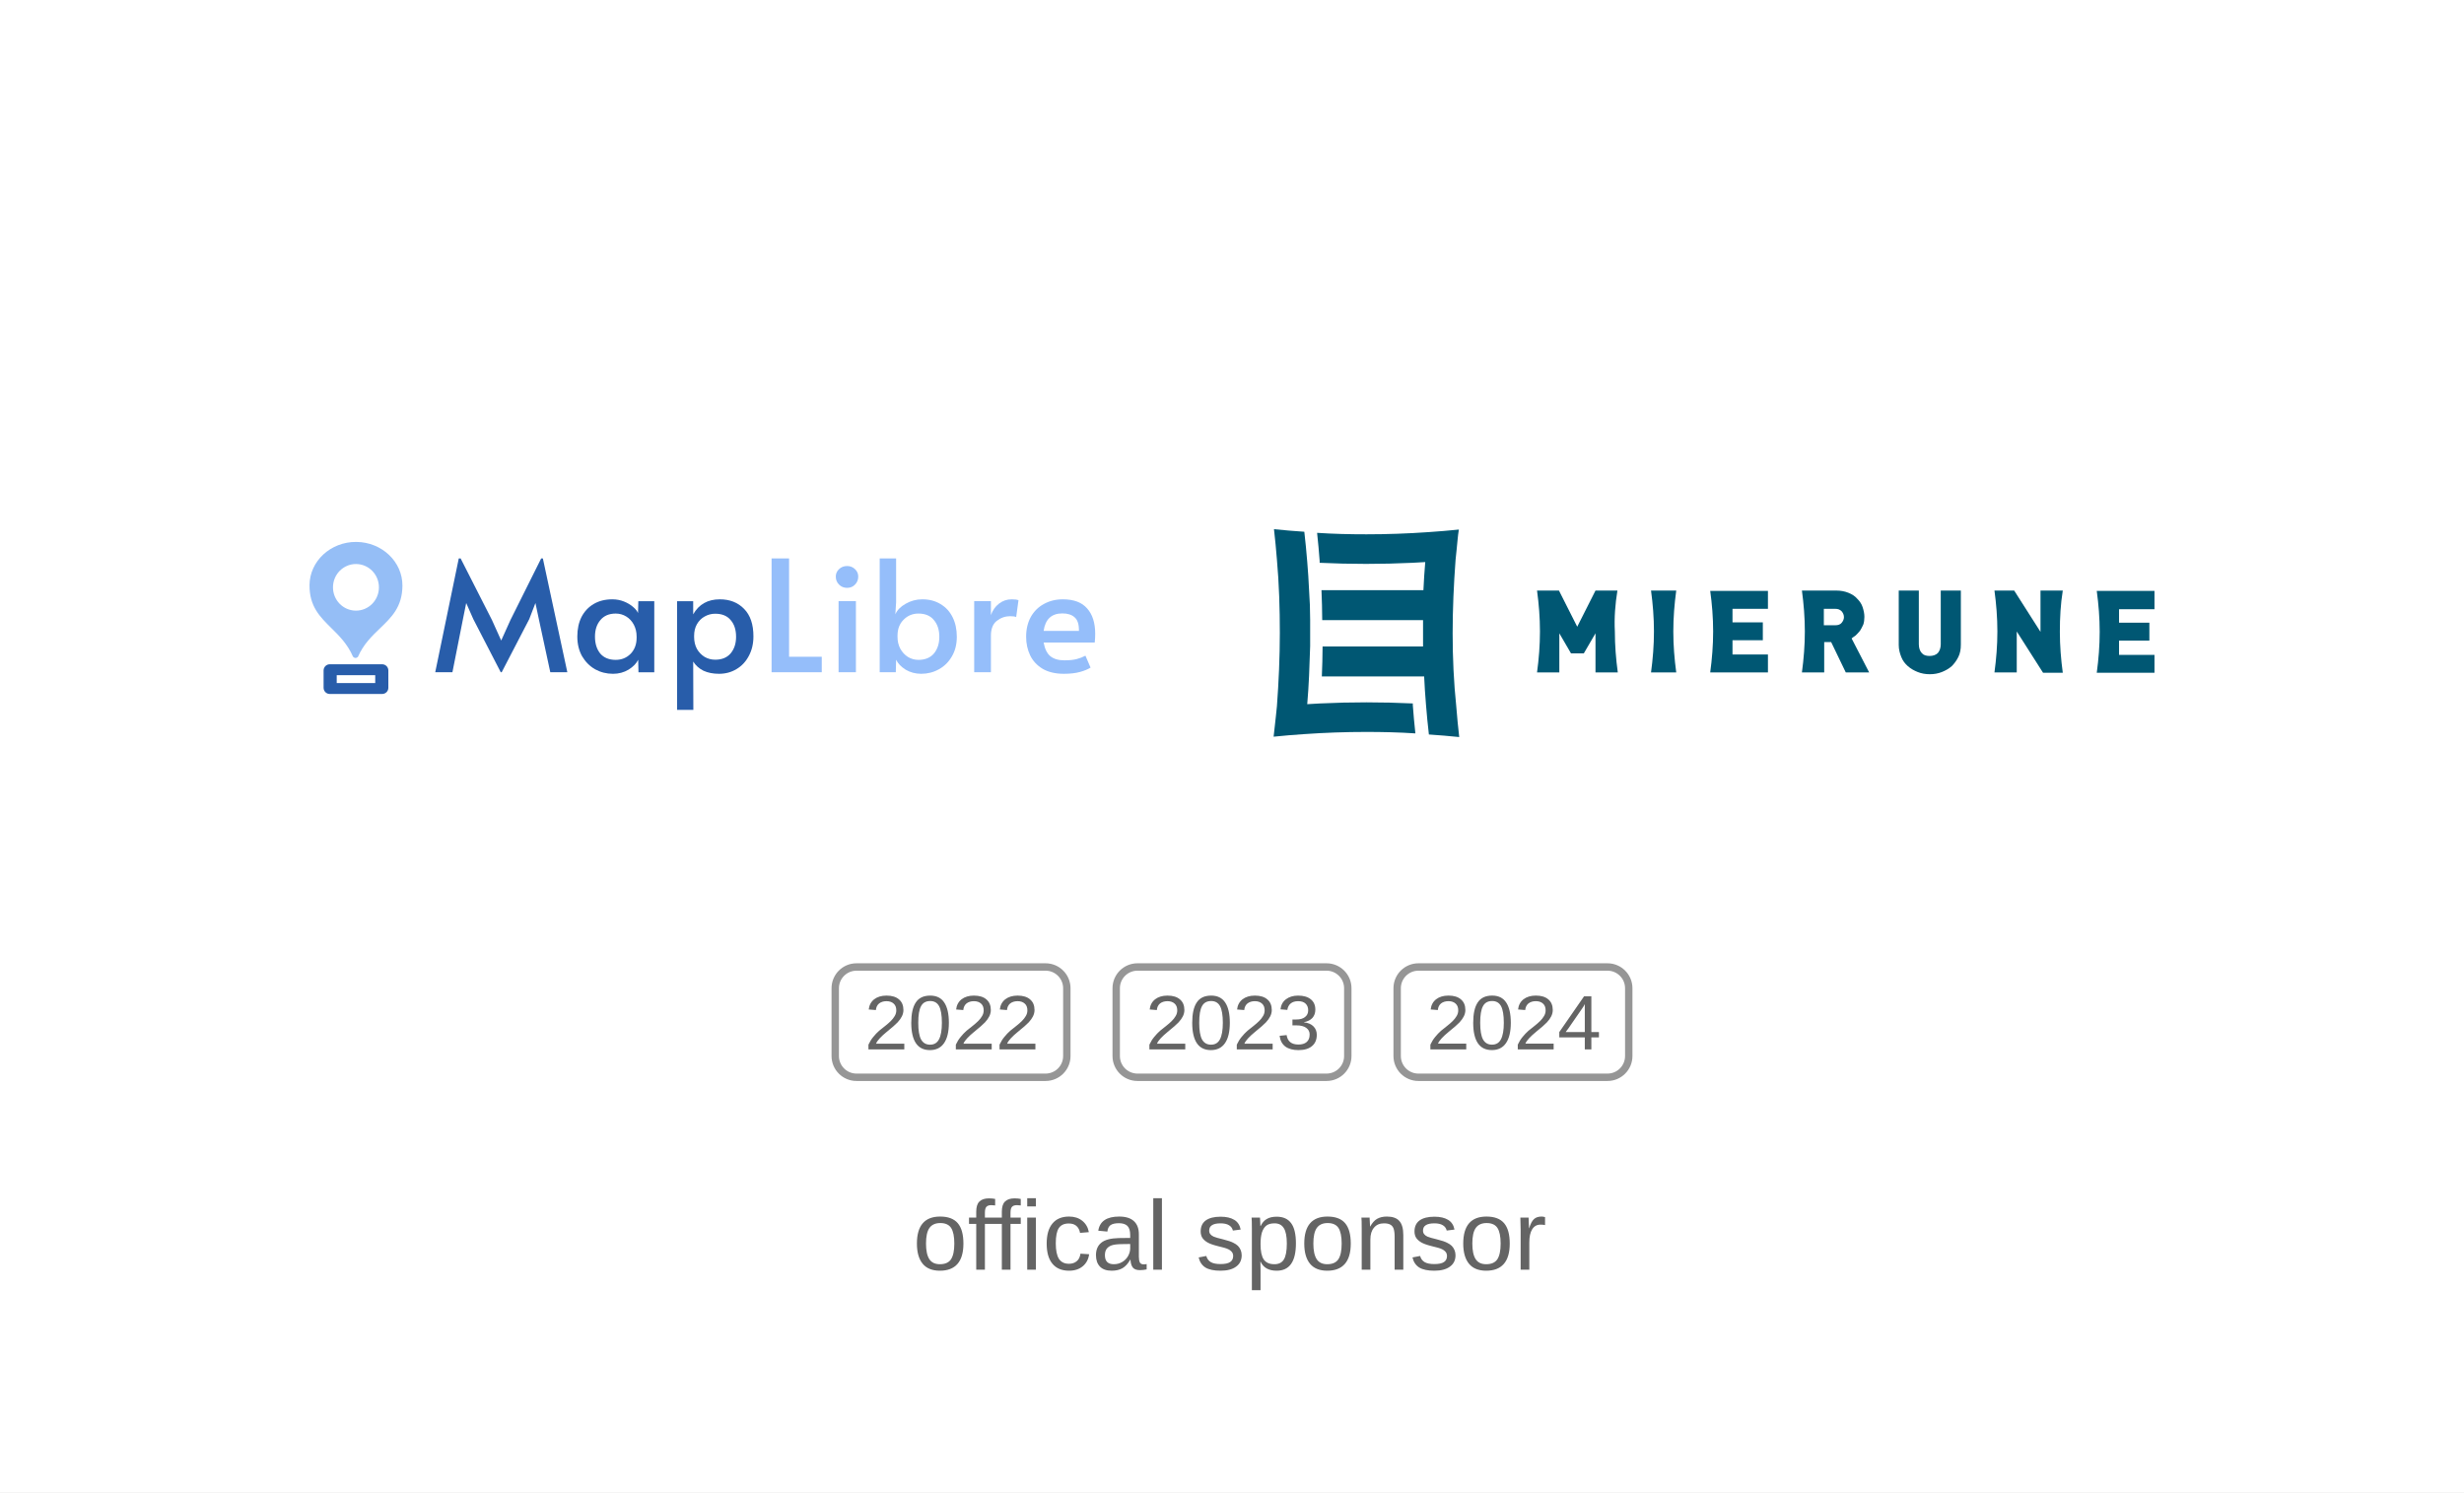
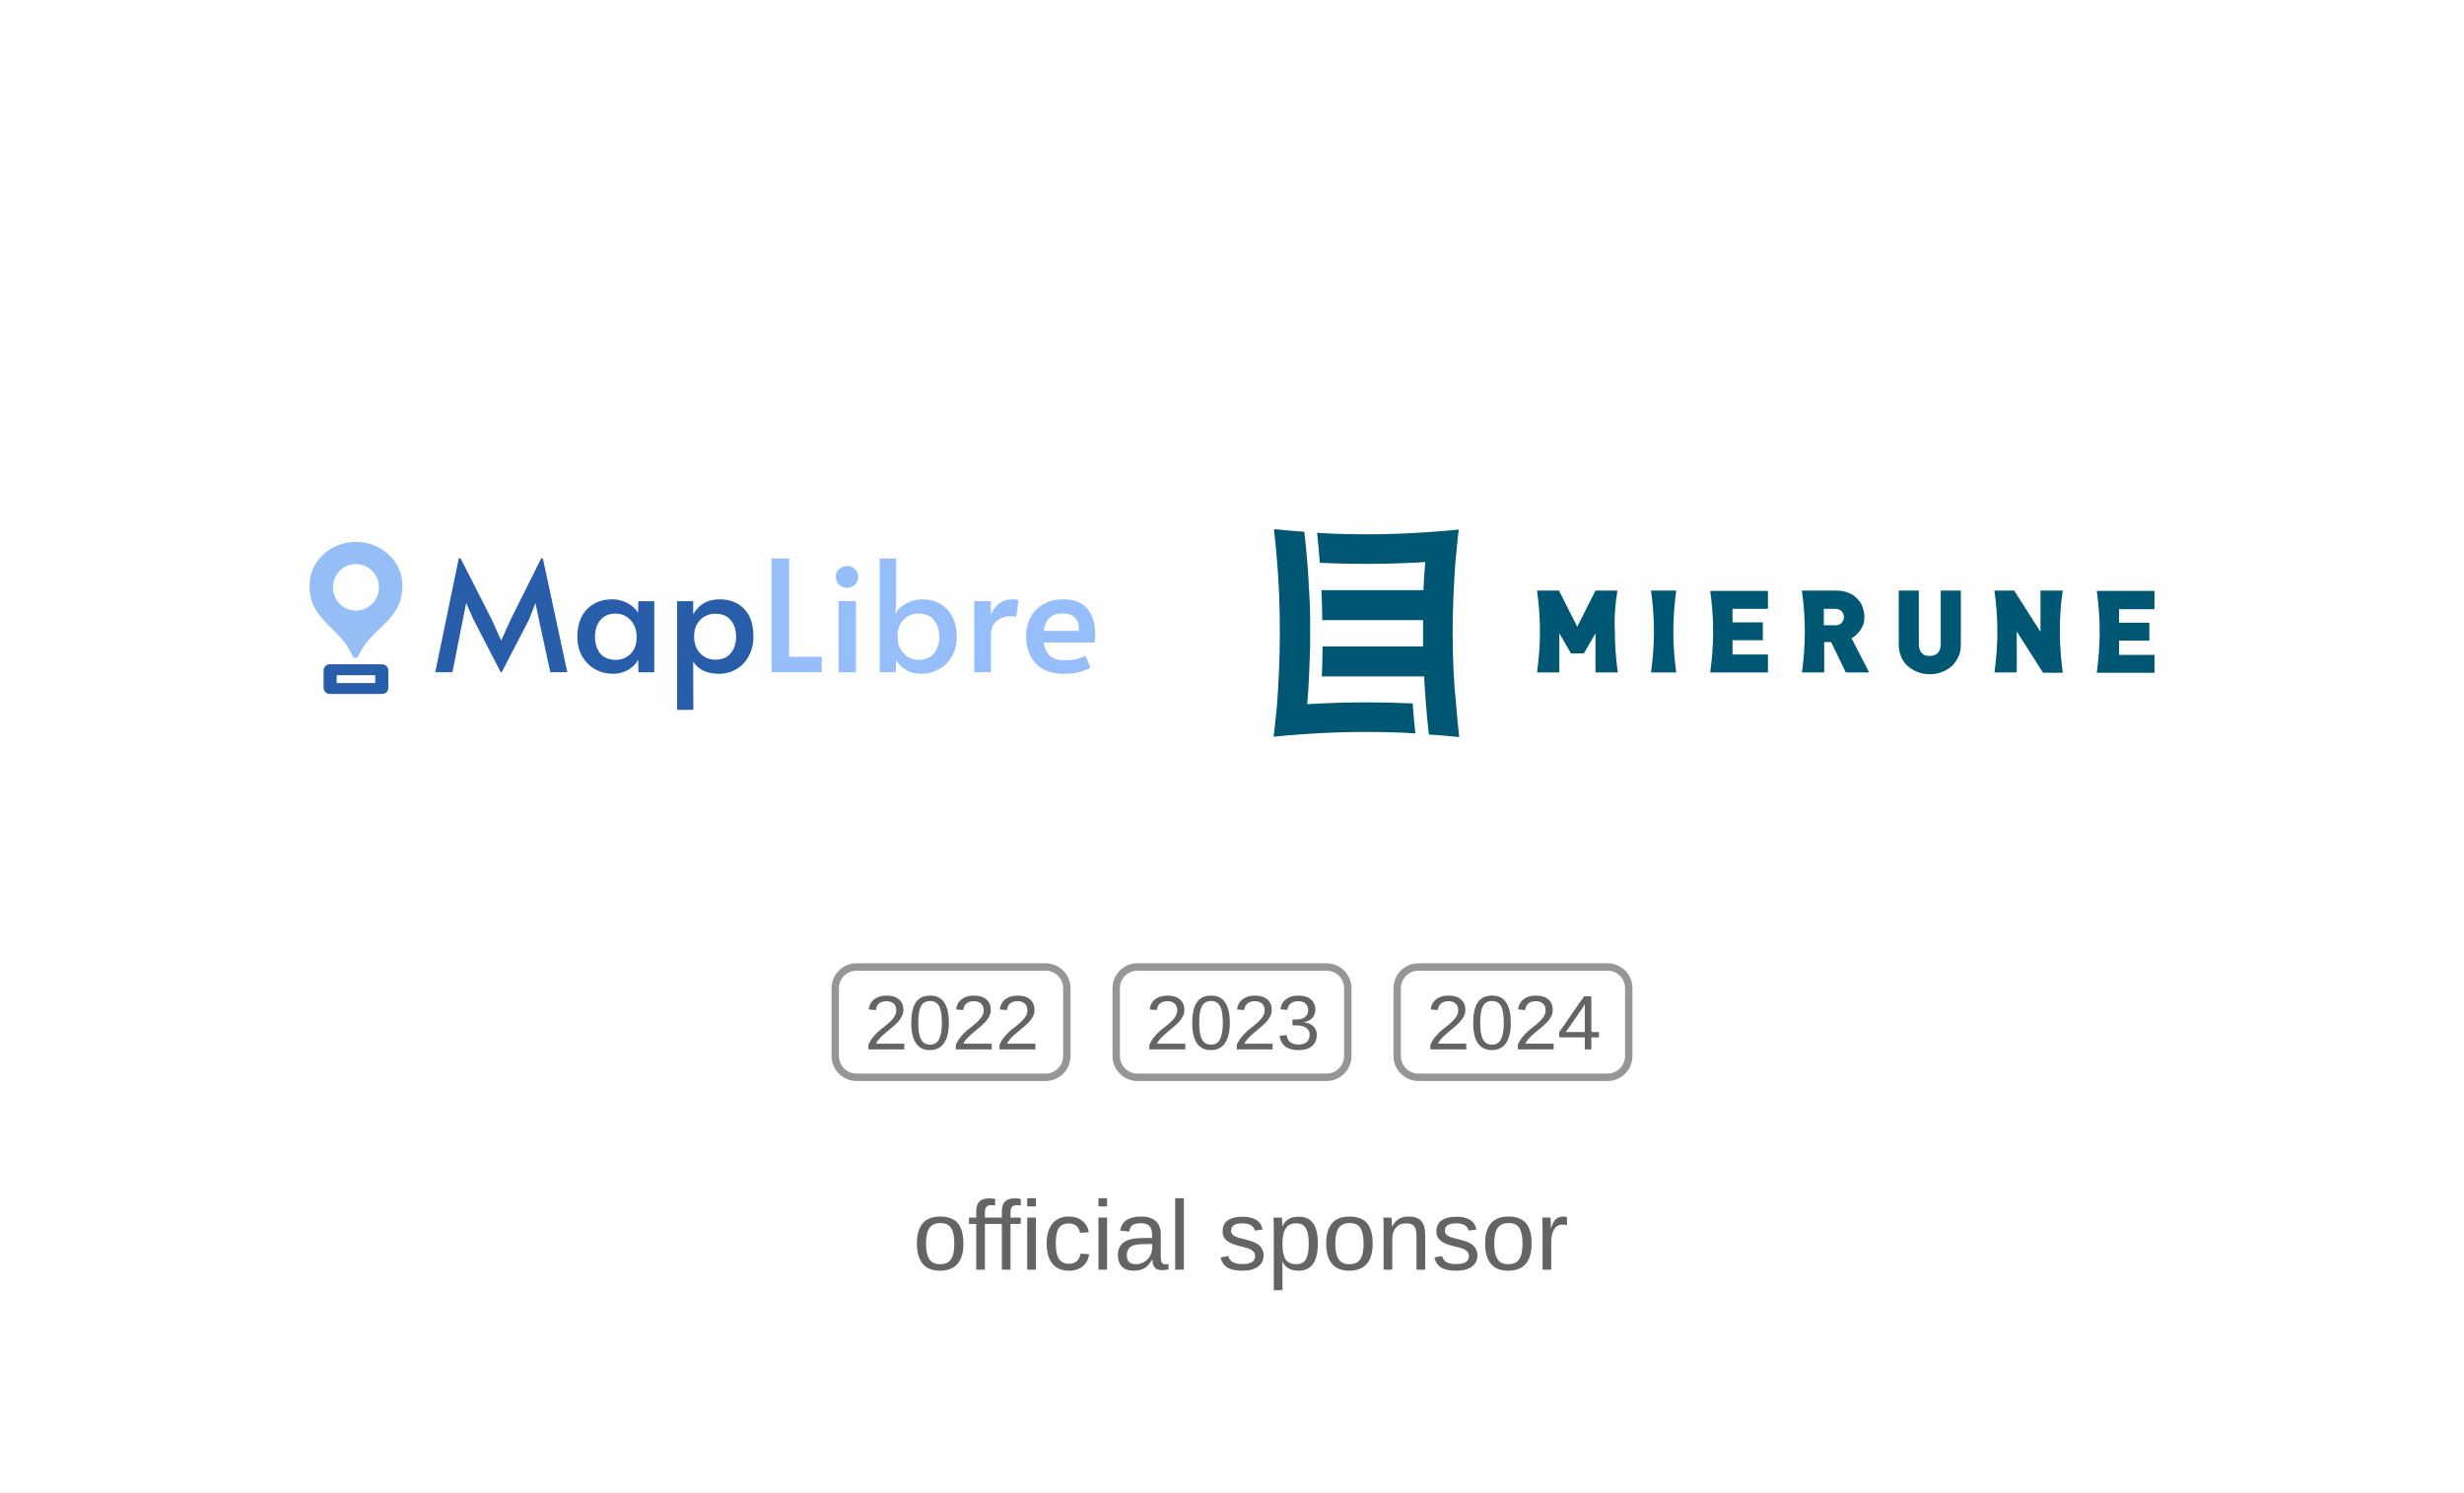
<svg xmlns="http://www.w3.org/2000/svg" id="maplibre" width="266.575" height="161.471" viewBox="0 0 266.575 161.471" version="1.1" style="fill:none">
  <defs id="defs25">
    <style id="style872">.cls-1{fill:none;}.cls-2{fill:#1c2b33;}.cls-3{clip-path:url(#clip-path);}.cls-4{clip-path:url(#clip-path-2);}.cls-5{fill:url(#linear-gradient);}</style>
    <clipPath id="clip-path">
      <path id="path874" d="m 2079.995,1000 c -123.391,0 -219.848,92.936 -307.164,210.993 C 1652.842,1058.215 1552.495,1000 1432.409,1000 c -244.828,0 -432.414,318.621 -432.414,655.862 0,211.034 102.096,344.138 273.103,344.138 123.081,0 211.6,-58.026 368.966,-333.103 0,0 65.597,-115.841 110.725,-195.639 q 23.72,38.298 49.965,82.535 l 73.793,124.138 C 2020.294,1918.479 2100.385,2000 2245.512,2000 c 166.596,0 259.31,-134.923 259.31,-350.345 C 2504.823,1296.552 2313.007,1000 2079.995,1000 Z m -557.931,592.414 c -127.586,200 -171.724,244.828 -242.759,244.828 -73.103,0 -116.552,-64.178 -116.552,-178.621 0,-244.828 122.069,-495.172 267.586,-495.172 78.801,0 144.654,45.51 245.522,189.913 -95.779,146.911 -153.798,239.052 -153.798,239.052 z m 481.528,-25.178 -88.23,-147.148 q -35.815,-58.248 -68.838,-107.23 c 79.52,-122.735 145.113,-183.892 223.126,-183.892 162.069,0 291.724,238.621 291.724,531.724 0,111.724 -36.593,176.552 -112.414,176.552 -72.671,-3e-4 -107.387,-47.994 -245.368,-270.006 z" class="cls-1" style="fill:none" />
    </clipPath>
    <clipPath id="clip-path-2">
      <rect id="rect877" height="1010" width="1514.828" y="995" x="994.995" class="cls-1" style="fill:none" />
    </clipPath>
    <linearGradient gradientUnits="userSpaceOnUse" y2="987.277" x2="1449.08" y1="1532.941" x1="1865.507" id="linear-gradient" gradientTransform="translate(-3855.318,-955.4527)">
      <stop id="stop880" stop-color="#0869e1" offset="0.134" />
      <stop id="stop882" stop-color="#0064e0" offset="0.873" />
    </linearGradient>
  </defs>
  <rect y="0" x="0" height="161.471" width="266.575" id="rect857" style="opacity:1;fill:#ffffff;fill-opacity:1;stroke:none;stroke-width:1.134;stroke-linecap:butt;stroke-linejoin:bevel;stroke-miterlimit:4;stroke-dasharray:none;stroke-dashoffset:0;stroke-opacity:1" />
  <text id="text865" y="82.458" x="-23.876" style="font-style:normal;font-variant:normal;font-weight:normal;font-stretch:normal;font-size:48px;line-height:1.25;font-family:serif;-inkscape-font-specification:serif;font-variant-ligatures:normal;font-variant-caps:normal;font-variant-numeric:normal;font-feature-settings:normal;text-align:start;letter-spacing:0px;word-spacing:0px;writing-mode:lr-tb;text-anchor:start;fill:#000000;fill-opacity:1;stroke:none" xml:space="preserve">
    <tspan y="126.132" x="-23.876" id="tspan863" />
  </text>
  <g id="Artboard_outline" data-name="Artboard outline" transform="translate(-3838.631,-909.0432)">
    <rect style="fill:none" y="0" class="cls-1" x="-0.005" width="6962.365" height="3000" id="rect887" />
  </g>
  <text xml:space="preserve" style="font-style:normal;font-variant:normal;font-weight:normal;font-stretch:normal;font-size:10.667px;line-height:1.25;font-family:serif;-inkscape-font-specification:serif;font-variant-ligatures:normal;font-variant-caps:normal;font-variant-numeric:normal;font-feature-settings:normal;text-align:start;letter-spacing:0px;word-spacing:0px;writing-mode:lr-tb;text-anchor:start;fill:#646464;fill-opacity:1;stroke:none" x="98.746" y="137.383" id="text1053">
-     <tspan id="tspan1051" x="98.746" y="137.383" style="font-style:normal;font-variant:normal;font-weight:normal;font-stretch:normal;font-family:arial;-inkscape-font-specification:arial;fill:#646464;fill-opacity:1">offical sponsor</tspan>
+     <tspan id="tspan1051" x="98.746" y="137.383" style="font-style:normal;font-variant:normal;font-weight:normal;font-stretch:normal;font-family:arial;-inkscape-font-specification:arial;fill:#646464;fill-opacity:1">official sponsor</tspan>
  </text>
  <text xml:space="preserve" style="font-style:normal;font-variant:normal;font-weight:normal;font-stretch:normal;font-size:10.667px;line-height:1.25;font-family:serif;-inkscape-font-specification:serif;font-variant-ligatures:normal;font-variant-caps:normal;font-variant-numeric:normal;font-feature-settings:normal;text-align:start;letter-spacing:0px;word-spacing:0px;writing-mode:lr-tb;text-anchor:start;fill:#000000;fill-opacity:1;stroke:none" x="143.07" y="137.8" id="text1075">
    <tspan id="tspan1073" x="143.07" y="147.505" />
  </text>
  <g transform="translate(184.5998,51.08501)" id="g24">
    <path class="st1" d="M 52.2,61.7 C 48,61.5 43.7,61.4 39.5,61.4 c -4.2,0 -8.5,0.1 -12.7,0.3 -1.2,0.1 -2.3,0.1 -3.5,0.2 0.2,-2.6 0.4,-5.1 0.5,-7.7 0.1,-2.7 0.2,-5.4 0.3,-8.2 0,-1.2 0,-2.4 0,-3.6 0,-1.2 0,-2.4 0,-3.6 0,-2.7 -0.1,-5.4 -0.3,-8.2 C 23.7,28 23.5,25.5 23.3,22.9 23.1,20.2 22.8,17.4 22.5,14.7 19.7,14.5 17,14.3 14.2,14 c 0.3,2.8 0.6,5.5 0.8,8.3 0.6,6.7 0.8,13.4 0.8,20.1 0,6.6 -0.3,13.4 -0.8,20.1 -0.1,1 -0.2,1.9 -0.3,2.9 -0.2,1.8 -0.4,3.6 -0.6,5.4 2.8,-0.3 5.5,-0.5 8.3,-0.7 5.7,-0.4 11.4,-0.6 17,-0.6 4.5,0 9,0.1 13.5,0.4 -0.3,-2.6 -0.5,-5.2 -0.7,-7.7 0,-0.2 0,-0.3 0,-0.5" id="path6-6" />
    <path class="st1" d="m 63.1,42.5 c 0,-6.6 0.3,-13.4 0.8,-20.1 0.1,-1 0.2,-1.9 0.3,-2.9 0.2,-1.8 0.3,-3.6 0.6,-5.4 -2.8,0.3 -5.5,0.5 -8.3,0.7 -5.7,0.4 -11.4,0.6 -17,0.6 -4.5,0 -9,-0.1 -13.5,-0.4 0.3,2.6 0.5,5.2 0.7,7.7 0,0.2 0,0.3 0,0.5 4.2,0.2 8.5,0.3 12.7,0.3 4.2,0 8.5,-0.1 12.7,-0.3 1.2,-0.1 2.3,-0.1 3.5,-0.2 -0.2,2.6 -0.4,5.1 -0.5,7.7 h -3.5 -17 -7.4 c 0.1,2.7 0.2,5.4 0.2,8.1 0,0 0,0 0,0.1 h 7.3 16.7 3.6 c 0,1.2 0,2.4 0,3.6 0,1.2 0,2.4 0,3.6 h -3.5 -24 c 0,0 0,0 0,0.1 0,2.7 -0.1,5.4 -0.2,8.1 h 24.5 3.5 c 0.1,2.6 0.3,5.1 0.5,7.7 0.2,2.7 0.5,5.5 0.8,8.2 2.8,0.2 5.5,0.4 8.3,0.7 -0.3,-2.8 -0.6,-5.5 -0.8,-8.3 -0.7,-6.7 -1,-13.4 -1,-20.1" id="path8-0" />
    <path class="st1" d="m 201.5,49 c -0.5,1 -1.1,1.8 -1.8,2.5 -0.8,0.7 -1.7,1.2 -2.7,1.6 -1,0.4 -2.1,0.6 -3.3,0.6 -1.2,0 -2.3,-0.2 -3.3,-0.6 -1,-0.4 -1.9,-0.9 -2.7,-1.6 -0.8,-0.7 -1.4,-1.5 -1.8,-2.5 -0.4,-1 -0.7,-2.1 -0.7,-3.3 V 30.8 h 5.5 v 14.7 c 0,1 0.3,1.9 0.8,2.4 0.5,0.6 1.2,0.8 2.2,0.8 0.9,0 1.7,-0.3 2.2,-0.8 0.5,-0.6 0.8,-1.4 0.8,-2.4 V 30.8 h 5.5 v 14.8 c 0,1.3 -0.2,2.4 -0.7,3.4" id="path10-6" />
    <path class="st1" d="m 108.2,30.8 h -6 l -5,9.9 -5,-9.9 h -6 c 0.5,3.7 0.8,7.4 0.8,11.2 0,3.8 -0.3,7.5 -0.8,11.2 h 6.1 V 42.5 L 95.5,48 H 99 l 3.2,-5.5 v 10.7 h 6.1 c -0.5,-3.7 -0.8,-7.4 -0.8,-11.2 -0.2,-3.8 0.1,-7.5 0.7,-11.2" id="path12-2" />
    <path class="st1" d="m 124.3,30.8 h -6.9 c 0.5,3.7 0.8,7.4 0.8,11.2 0,3.8 -0.3,7.5 -0.8,11.2 h 6.9 c -0.5,-3.7 -0.8,-7.4 -0.8,-11.2 0,-3.8 0.3,-7.5 0.8,-11.2" id="path14-6" />
    <path class="st1" d="m 134.4,42 c 0,3.8 -0.3,7.5 -0.8,11.2 h 15.8 v -4.9 h -9.7 v -3.9 h 8.3 v -4.9 h -8.3 v -3.7 h 9.7 v -4.9 h -15.8 c 0.5,3.6 0.8,7.3 0.8,11.1" id="path16-1" />
    <path class="st1" d="m 173.4,43.1 c 0.4,-0.4 0.8,-0.8 1.2,-1.3 0.3,-0.5 0.6,-1 0.9,-1.7 0.2,-0.6 0.3,-1.3 0.3,-2.1 0,-0.9 -0.2,-1.8 -0.5,-2.7 -0.3,-0.9 -0.8,-1.6 -1.5,-2.3 -0.6,-0.7 -1.4,-1.2 -2.4,-1.6 -1,-0.4 -2.1,-0.6 -3.3,-0.6 h -9.4 c 0.5,3.7 0.8,7.4 0.8,11.2 0,3.8 -0.3,7.5 -0.8,11.2 h 6.1 v -8.3 h 1.9 l 4,8.3 h 6.4 l -4.8,-9.3 c 0.2,-0.2 0.7,-0.5 1.1,-0.8 m -3.8,-3.5 c -0.4,0.5 -1,0.7 -1.8,0.7 h -3.1 v -4.5 h 3.1 c 0.8,0 1.3,0.2 1.8,0.7 0.4,0.5 0.6,1 0.6,1.6 0,0.5 -0.2,1 -0.6,1.5" id="path18" />
    <path class="st1" d="M 230.1,30.8 H 224 v 11.3 l -7.2,-11.3 h -5.4 c 0.5,3.7 0.8,7.4 0.8,11.2 0,3.8 -0.3,7.5 -0.8,11.2 h 6.1 V 42 l 7.2,11.3 h 5.4 c -0.5,-3.7 -0.8,-7.4 -0.8,-11.2 0,-3.9 0.2,-7.6 0.8,-11.3" id="path20-8" />
    <path class="st1" d="m 255.2,35.8 v -4.9 h -15.8 c 0.5,3.7 0.8,7.4 0.8,11.2 0,3.8 -0.3,7.5 -0.8,11.2 h 15.8 v -4.9 h -9.7 v -3.9 h 8.3 v -4.9 h -8.3 v -3.7 h 9.7 z" id="path22" />
  </g>
  <g id="g1042" transform="translate(-7.202756,-4)">
    <g transform="matrix(0.772754,0,0,0.772754,20.06471,14.1651)" id="g1021" style="stroke-width:1.294">
      <path style="fill:#285daa;fill-opacity:1;stroke-width:1.294" d="m 49.622,73.538 -0.997,-2.255 -0.455,2.255 -1.474,7.437 h -2.407 l 3.296,-15.936 h 0.26 l 4.38,8.607 1.301,2.884 1.301,-2.884 4.293,-8.607 h 0.238 l 3.426,15.936 h -2.385 l -1.604,-7.437 -0.477,-2.255 -0.867,2.255 -3.859,7.437 h -0.13 z" id="path2" />
      <path style="fill:#285daa;fill-opacity:1;stroke-width:1.294" d="m 69.168,81.191 c -0.896,0 -1.727,-0.21 -2.493,-0.629 -0.752,-0.434 -1.359,-1.041 -1.821,-1.821 -0.448,-0.795 -0.672,-1.72 -0.672,-2.775 0,-1.041 0.195,-1.951 0.585,-2.732 0.405,-0.781 0.976,-1.388 1.713,-1.821 0.737,-0.434 1.604,-0.65 2.602,-0.65 0.578,0 1.12,0.101 1.626,0.304 0.506,0.202 0.932,0.455 1.279,0.759 0.347,0.289 0.578,0.578 0.694,0.867 l 0.043,-1.669 h 2.233 v 9.952 h -2.212 l -0.043,-1.756 c -0.246,0.52 -0.694,0.983 -1.344,1.388 -0.65,0.39 -1.38,0.585 -2.19,0.585 z m 0.39,-1.951 c 0.824,0 1.518,-0.282 2.081,-0.846 0.564,-0.578 0.846,-1.33 0.846,-2.255 v -0.152 c 0,-0.622 -0.13,-1.178 -0.39,-1.669 -0.26,-0.491 -0.614,-0.874 -1.062,-1.149 -0.448,-0.275 -0.94,-0.412 -1.474,-0.412 -0.925,0 -1.641,0.303 -2.146,0.911 -0.506,0.593 -0.759,1.366 -0.759,2.32 0,0.968 0.246,1.756 0.737,2.363 0.506,0.593 1.229,0.889 2.168,0.889 z" id="path4" />
      <path style="fill:#285daa;fill-opacity:1;stroke-width:1.294" d="m 78.149,71.023 h 2.255 v 1.843 c 0.795,-1.402 2.038,-2.103 3.729,-2.103 1.402,0 2.537,0.448 3.404,1.344 0.867,0.882 1.301,2.161 1.301,3.838 0,1.041 -0.217,1.958 -0.65,2.753 -0.419,0.795 -0.997,1.409 -1.734,1.843 -0.723,0.434 -1.532,0.65 -2.428,0.65 -0.838,0 -1.568,-0.144 -2.19,-0.434 -0.607,-0.304 -1.084,-0.73 -1.431,-1.279 l 0.022,6.764 h -2.276 z m 5.333,8.195 c 0.94,0 1.662,-0.296 2.168,-0.889 0.506,-0.607 0.759,-1.38 0.759,-2.32 0,-0.983 -0.253,-1.763 -0.759,-2.341 -0.491,-0.593 -1.214,-0.889 -2.168,-0.889 -0.52,0 -1.012,0.13 -1.474,0.39 -0.448,0.246 -0.809,0.607 -1.084,1.084 -0.26,0.463 -0.39,1.004 -0.39,1.626 v 0.152 c 0,0.622 0.13,1.178 0.39,1.669 0.275,0.477 0.636,0.853 1.084,1.127 0.448,0.26 0.94,0.39 1.474,0.39 z" id="path6" />
      <path style="fill:#95befa;stroke-width:1.294" d="m 91.379,65.038 h 2.45 v 13.767 h 4.575 v 2.168 h -7.025 z" id="path8" />
      <path style="fill:#95befa;stroke-width:1.294" d="m 100.759,71.022 h 2.428 v 9.952 h -2.428 z m 1.192,-1.865 c -0.448,0 -0.824,-0.152 -1.127,-0.455 -0.303,-0.304 -0.455,-0.679 -0.455,-1.127 0,-0.405 0.152,-0.752 0.455,-1.041 0.303,-0.289 0.679,-0.434 1.127,-0.434 0.434,0 0.802,0.145 1.106,0.434 0.304,0.289 0.455,0.636 0.455,1.041 0,0.448 -0.152,0.824 -0.455,1.127 -0.289,0.304 -0.658,0.455 -1.106,0.455 z" id="path10" />
      <path style="fill:#95befa;stroke-width:1.294" d="m 112.327,81.191 c -0.809,0 -1.539,-0.195 -2.19,-0.585 -0.636,-0.405 -1.077,-0.867 -1.323,-1.388 l -0.043,1.756 h -2.255 v -15.936 h 2.298 v 6.136 l -0.108,1.691 c 0.246,-0.578 0.723,-1.07 1.431,-1.474 0.723,-0.419 1.503,-0.629 2.341,-0.629 0.983,0 1.836,0.224 2.558,0.672 0.737,0.434 1.301,1.048 1.691,1.843 0.39,0.78 0.585,1.691 0.585,2.732 0,1.055 -0.231,1.973 -0.694,2.753 -0.448,0.78 -1.055,1.38 -1.821,1.8 -0.752,0.419 -1.575,0.629 -2.472,0.629 z m -0.39,-1.951 c 0.94,0 1.662,-0.296 2.168,-0.889 0.506,-0.607 0.759,-1.388 0.759,-2.342 0,-0.968 -0.253,-1.749 -0.759,-2.341 -0.491,-0.607 -1.214,-0.911 -2.168,-0.911 -0.824,0 -1.518,0.289 -2.081,0.867 -0.564,0.564 -0.846,1.308 -0.846,2.233 v 0.152 c 0,0.622 0.13,1.178 0.39,1.669 0.275,0.491 0.629,0.874 1.062,1.149 0.448,0.275 0.94,0.412 1.474,0.412 z" id="path12" />
      <path style="fill:#95befa;stroke-width:1.294" d="m 119.746,71.022 h 2.342 v 1.951 c 0.231,-0.665 0.607,-1.2 1.127,-1.604 0.52,-0.405 1.113,-0.607 1.778,-0.607 0.463,0 0.78,0.043 0.954,0.13 l -0.325,2.363 c -0.13,-0.087 -0.412,-0.13 -0.846,-0.13 -0.679,0 -1.301,0.217 -1.865,0.65 -0.549,0.434 -0.824,1.127 -0.824,2.081 v 5.117 h -2.342 z" id="path14" />
      <path style="fill:#95befa;stroke-width:1.294" d="m 132.307,81.191 c -1.185,0 -2.175,-0.231 -2.97,-0.694 -0.795,-0.477 -1.38,-1.106 -1.756,-1.886 -0.376,-0.795 -0.564,-1.662 -0.564,-2.602 0,-1.055 0.217,-1.98 0.651,-2.775 0.448,-0.795 1.062,-1.402 1.842,-1.821 0.781,-0.434 1.663,-0.65 2.646,-0.65 1.532,0 2.666,0.426 3.403,1.279 0.752,0.838 1.128,2.024 1.128,3.556 0,0.39 -0.022,0.795 -0.065,1.214 h -7.155 c 0.159,0.882 0.47,1.518 0.932,1.908 0.477,0.39 1.135,0.585 1.973,0.585 0.694,0 1.265,-0.058 1.713,-0.173 0.448,-0.116 0.86,-0.275 1.236,-0.477 l 0.715,1.669 c -0.361,0.231 -0.852,0.434 -1.474,0.607 -0.621,0.173 -1.373,0.26 -2.255,0.26 z m 2.103,-6.006 c 0.015,-0.896 -0.18,-1.525 -0.585,-1.886 -0.405,-0.376 -0.983,-0.564 -1.734,-0.564 -1.518,0 -2.393,0.817 -2.624,2.45 z" id="path16" />
      <path style="clip-rule:evenodd;fill:#285daa;fill-opacity:1;fill-rule:evenodd;stroke-width:1.294" d="m 29.526,79.857 c -0.479,0 -0.867,0.388 -0.867,0.867 v 2.425 c 0,0.479 0.388,0.867 0.867,0.867 h 7.333 c 0.479,0 0.867,-0.388 0.867,-0.867 v -2.425 c 0,-0.479 -0.388,-0.867 -0.867,-0.867 z m 6.363,1.528 h -5.392 v 1.104 h 5.392 z" id="path20" />
      <path style="clip-rule:evenodd;fill:#95bef6;fill-opacity:1;fill-rule:evenodd;stroke-width:1.294" d="m 33.232,62.725 c -3.587,-0.023 -6.522,2.691 -6.544,6.051 -0.019,2.975 1.452,4.427 3.045,6 1.111,1.096 2.28,2.251 3.046,4.021 l 8.2e-5,7.9e-5 c 0.052,0.042 0.086,0.07 0.101,0.083 a 0.376,0.376 0 0 0 0.247,0.094 0.376,0.376 0 0 0 0.248,-0.09 c 0.004,-0.004 0.011,-0.007 0.02,-0.01 0.025,-0.011 0.062,-0.027 0.082,-0.072 0.763,-1.753 1.949,-2.892 3.082,-3.98 1.613,-1.549 3.119,-2.995 3.138,-5.961 0.022,-3.36 -2.878,-6.112 -6.465,-6.136 z m -0.062,9.623 c 1.776,0.012 3.225,-1.44 3.237,-3.243 0.012,-1.803 -1.419,-3.273 -3.195,-3.285 -1.776,-0.012 -3.225,1.44 -3.237,3.243 -0.012,1.803 1.419,3.273 3.195,3.285 z" id="path943" />
    </g>
    <g style="stroke-width:2.53" transform="matrix(0.3952683,0,0,0.3952683,73.89975,33.44676)" id="g973">
      <path style="fill:#005773;stroke-width:2.53" id="path6-5" d="m 217.961,118.063 c -4.2,-0.2 -8.5,-0.3 -12.7,-0.3 -4.2,0 -8.5,0.1 -12.7,0.3 -1.2,0.1 -2.3,0.1 -3.5,0.2 0.2,-2.6 0.4,-5.1 0.5,-7.7 0.1,-2.7 0.2,-5.4 0.3,-8.2 0,-1.2 0,-2.4 0,-3.6 0,-1.2 0,-2.4 0,-3.6 0,-2.7 -0.1,-5.4 -0.3,-8.2 -0.1,-2.6 -0.3,-5.1 -0.5,-7.7 -0.2,-2.7 -0.5,-5.5 -0.8,-8.2 -2.8,-0.2 -5.5,-0.4 -8.3,-0.7 0.3,2.8 0.6,5.5 0.8,8.3 0.6,6.7 0.8,13.4 0.8,20.1 0,6.6 -0.3,13.4 -0.8,20.1 -0.1,1 -0.2,1.9 -0.3,2.9 -0.2,1.8 -0.4,3.6 -0.6,5.4 2.8,-0.3 5.5,-0.5 8.3,-0.7 5.7,-0.4 11.4,-0.6 17,-0.6 4.5,0 9,0.1 13.5,0.4 -0.3,-2.6 -0.5,-5.2 -0.7,-7.7 0,-0.2 0,-0.3 0,-0.5" class="st1" />
      <path style="fill:#005773;stroke-width:2.53" id="path8-9" d="m 228.861,98.863 c 0,-6.6 0.3,-13.4 0.8,-20.1 0.1,-1 0.2,-1.9 0.3,-2.9 0.2,-1.8 0.3,-3.6 0.6,-5.4 -2.8,0.3 -5.5,0.5 -8.3,0.7 -5.7,0.4 -11.4,0.6 -17,0.6 -4.5,0 -9,-0.1 -13.5,-0.4 0.3,2.6 0.5,5.2 0.7,7.7 0,0.2 0,0.3 0,0.5 4.2,0.2 8.5,0.3 12.7,0.3 4.2,0 8.5,-0.1 12.7,-0.3 1.2,-0.1 2.3,-0.1 3.5,-0.2 -0.2,2.6 -0.4,5.1 -0.5,7.7 h -3.5 -17 -7.4 c 0.1,2.7 0.2,5.4 0.2,8.1 0,0 0,0 0,0.1 h 7.3 16.7 3.6 c 0,1.2 0,2.4 0,3.6 0,1.2 0,2.4 0,3.6 h -3.5 -24 c 0,0 0,0 0,0.1 0,2.7 -0.1,5.4 -0.2,8.1 h 24.5 3.5 c 0.1,2.6 0.3,5.1 0.5,7.7 0.2,2.7 0.5,5.5 0.8,8.2 2.8,0.2 5.5,0.4 8.3,0.7 -0.3,-2.8 -0.6,-5.5 -0.8,-8.3 -0.7,-6.7 -1,-13.4 -1,-20.1" class="st1" />
      <path style="fill:#005773;stroke-width:2.53" id="path10-2" d="m 367.261,105.363 c -0.5,1 -1.1,1.8 -1.8,2.5 -0.8,0.7 -1.7,1.2 -2.7,1.6 -1,0.4 -2.1,0.6 -3.3,0.6 -1.2,0 -2.3,-0.2 -3.3,-0.6 -1,-0.4 -1.9,-0.9 -2.7,-1.6 -0.8,-0.7 -1.4,-1.5 -1.8,-2.5 -0.4,-1 -0.7,-2.1 -0.7,-3.3 V 87.163 h 5.5 v 14.7 c 0,1 0.3,1.9 0.8,2.4 0.5,0.6 1.2,0.8 2.2,0.8 0.9,0 1.7,-0.3 2.2,-0.8 0.5,-0.6 0.8,-1.4 0.8,-2.4 V 87.163 h 5.5 v 14.8 c 0,1.3 -0.2,2.4 -0.7,3.4" class="st1" />
      <path style="fill:#005773;stroke-width:2.53" id="path12-28" d="m 273.961,87.163 h -6 l -5,9.9 -5,-9.9 h -6 c 0.5,3.7 0.8,7.4 0.8,11.2 0,3.8 -0.3,7.5 -0.8,11.2 h 6.1 V 98.863 l 3.2,5.5 h 3.5 l 3.2,-5.5 v 10.7 h 6.1 c -0.5,-3.7 -0.8,-7.4 -0.8,-11.2 -0.2,-3.8 0.1,-7.5 0.7,-11.2" class="st1" />
      <path style="fill:#005773;stroke-width:2.53" id="path14-9" d="m 290.061,87.163 h -6.9 c 0.5,3.7 0.8,7.4 0.8,11.2 0,3.8 -0.3,7.5 -0.8,11.2 h 6.9 c -0.5,-3.7 -0.8,-7.4 -0.8,-11.2 0,-3.8 0.3,-7.5 0.8,-11.2" class="st1" />
      <path style="fill:#005773;stroke-width:2.53" id="path16-7" d="m 300.161,98.363 c 0,3.8 -0.3,7.5 -0.8,11.2 h 15.8 v -4.9 h -9.7 v -3.9 h 8.3 v -4.9 h -8.3 v -3.7 h 9.7 v -4.9 h -15.8 c 0.5,3.6 0.8,7.3 0.8,11.1" class="st1" />
      <path style="fill:#005773;stroke-width:2.53" id="path18-3" d="m 339.161,99.463 c 0.4,-0.4 0.8,-0.8 1.2,-1.3 0.3,-0.5 0.6,-1 0.9,-1.7 0.2,-0.6 0.3,-1.3 0.3,-2.1 0,-0.9 -0.2,-1.8 -0.5,-2.7 -0.3,-0.9 -0.8,-1.6 -1.5,-2.3 -0.6,-0.7 -1.4,-1.2 -2.4,-1.6 -1,-0.4 -2.1,-0.6 -3.3,-0.6 h -9.4 c 0.5,3.7 0.8,7.4 0.8,11.2 0,3.8 -0.3,7.5 -0.8,11.2 h 6.1 v -8.3 h 1.9 l 4,8.3 h 6.4 l -4.8,-9.3 c 0.2,-0.2 0.7,-0.5 1.1,-0.8 m -3.8,-3.5 c -0.4,0.5 -1,0.7 -1.8,0.7 h -3.1 v -4.5 h 3.1 c 0.8,0 1.3,0.2 1.8,0.7 0.4,0.5 0.6,1 0.6,1.6 0,0.5 -0.2,1 -0.6,1.5" class="st1" />
      <path style="fill:#005773;stroke-width:2.53" id="path20-6" d="m 395.861,87.163 h -6.1 v 11.3 l -7.2,-11.3 h -5.4 c 0.5,3.7 0.8,7.4 0.8,11.2 0,3.8 -0.3,7.5 -0.8,11.2 h 6.1 V 98.363 l 7.2,11.3 h 5.4 c -0.5,-3.7 -0.8,-7.4 -0.8,-11.2 0,-3.9 0.2,-7.6 0.8,-11.3" class="st1" />
      <path style="fill:#005773;stroke-width:2.53" id="path22-1" d="m 420.961,92.163 v -4.9 h -15.8 c 0.5,3.7 0.8,7.4 0.8,11.2 0,3.8 -0.3,7.5 -0.8,11.2 h 15.8 v -4.9 h -9.7 v -3.9 h 8.3 v -4.9 h -8.3 v -3.7 h 9.7 z" class="st1" />
    </g>
  </g>
  <g id="g1124" transform="translate(0,-2)">
    <g transform="translate(-54.17704,5.202904)" id="g1112">
      <text id="text861" y="111.377" x="146.333" style="font-style:normal;font-variant:normal;font-weight:normal;font-stretch:normal;font-size:30.32px;line-height:1.25;font-family:serif;-inkscape-font-specification:serif;font-variant-ligatures:normal;font-variant-caps:normal;font-variant-numeric:normal;font-feature-settings:normal;text-align:start;letter-spacing:0px;word-spacing:0px;writing-mode:lr-tb;text-anchor:start;fill:#646464;fill-opacity:1;stroke:none;stroke-width:1" xml:space="preserve" transform="scale(1.009392,0.9906949)">
        <tspan style="font-style:normal;font-variant:normal;font-weight:normal;font-stretch:normal;font-size:8.422px;font-family:Arial;-inkscape-font-specification:Arial;fill:#646464;fill-opacity:1;stroke-width:1" y="111.377" x="146.333" id="tspan859">2022</tspan>
      </text>
      <rect ry="2.3" rx="2.3" y="101.426" x="144.54" height="11.934" width="25.055" id="rect885" style="opacity:1;fill:none;fill-opacity:1;stroke:#969696;stroke-width:0.8;stroke-linecap:butt;stroke-linejoin:bevel;stroke-miterlimit:4;stroke-dasharray:none;stroke-dashoffset:0;stroke-opacity:1" />
    </g>
    <g transform="translate(-54.98584,5.202904)" id="g1117">
      <text id="text861-83" y="111.377" x="177.248" style="font-style:normal;font-variant:normal;font-weight:normal;font-stretch:normal;font-size:30.32px;line-height:1.25;font-family:serif;-inkscape-font-specification:serif;font-variant-ligatures:normal;font-variant-caps:normal;font-variant-numeric:normal;font-feature-settings:normal;text-align:start;letter-spacing:0px;word-spacing:0px;writing-mode:lr-tb;text-anchor:start;fill:#646464;fill-opacity:1;stroke:none;stroke-width:1" xml:space="preserve" transform="scale(1.009392,0.9906949)">
        <tspan style="font-style:normal;font-variant:normal;font-weight:normal;font-stretch:normal;font-size:8.422px;font-family:Arial;-inkscape-font-specification:Arial;fill:#646464;fill-opacity:1;stroke-width:1" y="111.377" x="177.248" id="tspan859-8">2023</tspan>
      </text>
      <rect ry="2.3" rx="2.3" y="101.426" x="175.746" height="11.934" width="25.055" id="rect885-3" style="opacity:1;fill:none;fill-opacity:1;stroke:#969696;stroke-width:0.8;stroke-linecap:butt;stroke-linejoin:bevel;stroke-miterlimit:4;stroke-dasharray:none;stroke-dashoffset:0;stroke-opacity:1" />
    </g>
    <g transform="translate(-1.142002,-10.06168)" id="g1084">
      <text id="text861-83-7" y="126.785" x="154.019" style="font-style:normal;font-variant:normal;font-weight:normal;font-stretch:normal;font-size:30.32px;line-height:1.25;font-family:serif;-inkscape-font-specification:serif;font-variant-ligatures:normal;font-variant-caps:normal;font-variant-numeric:normal;font-feature-settings:normal;text-align:start;letter-spacing:0px;word-spacing:0px;writing-mode:lr-tb;text-anchor:start;fill:#646464;fill-opacity:1;stroke:none;stroke-width:1" xml:space="preserve" transform="scale(1.009392,0.9906949)">
        <tspan style="font-style:normal;font-variant:normal;font-weight:normal;font-stretch:normal;font-size:8.422px;font-family:Arial;-inkscape-font-specification:Arial;fill:#646464;fill-opacity:1;stroke-width:1" y="126.785" x="154.019" id="tspan859-8-8">2024</tspan>
      </text>
      <rect ry="2.3" rx="2.3" y="116.691" x="152.298" height="11.934" width="25.055" id="rect885-3-6" style="opacity:1;fill:none;fill-opacity:1;stroke:#969696;stroke-width:0.8;stroke-linecap:butt;stroke-linejoin:bevel;stroke-miterlimit:4;stroke-dasharray:none;stroke-dashoffset:0;stroke-opacity:1" />
    </g>
  </g>
</svg>
